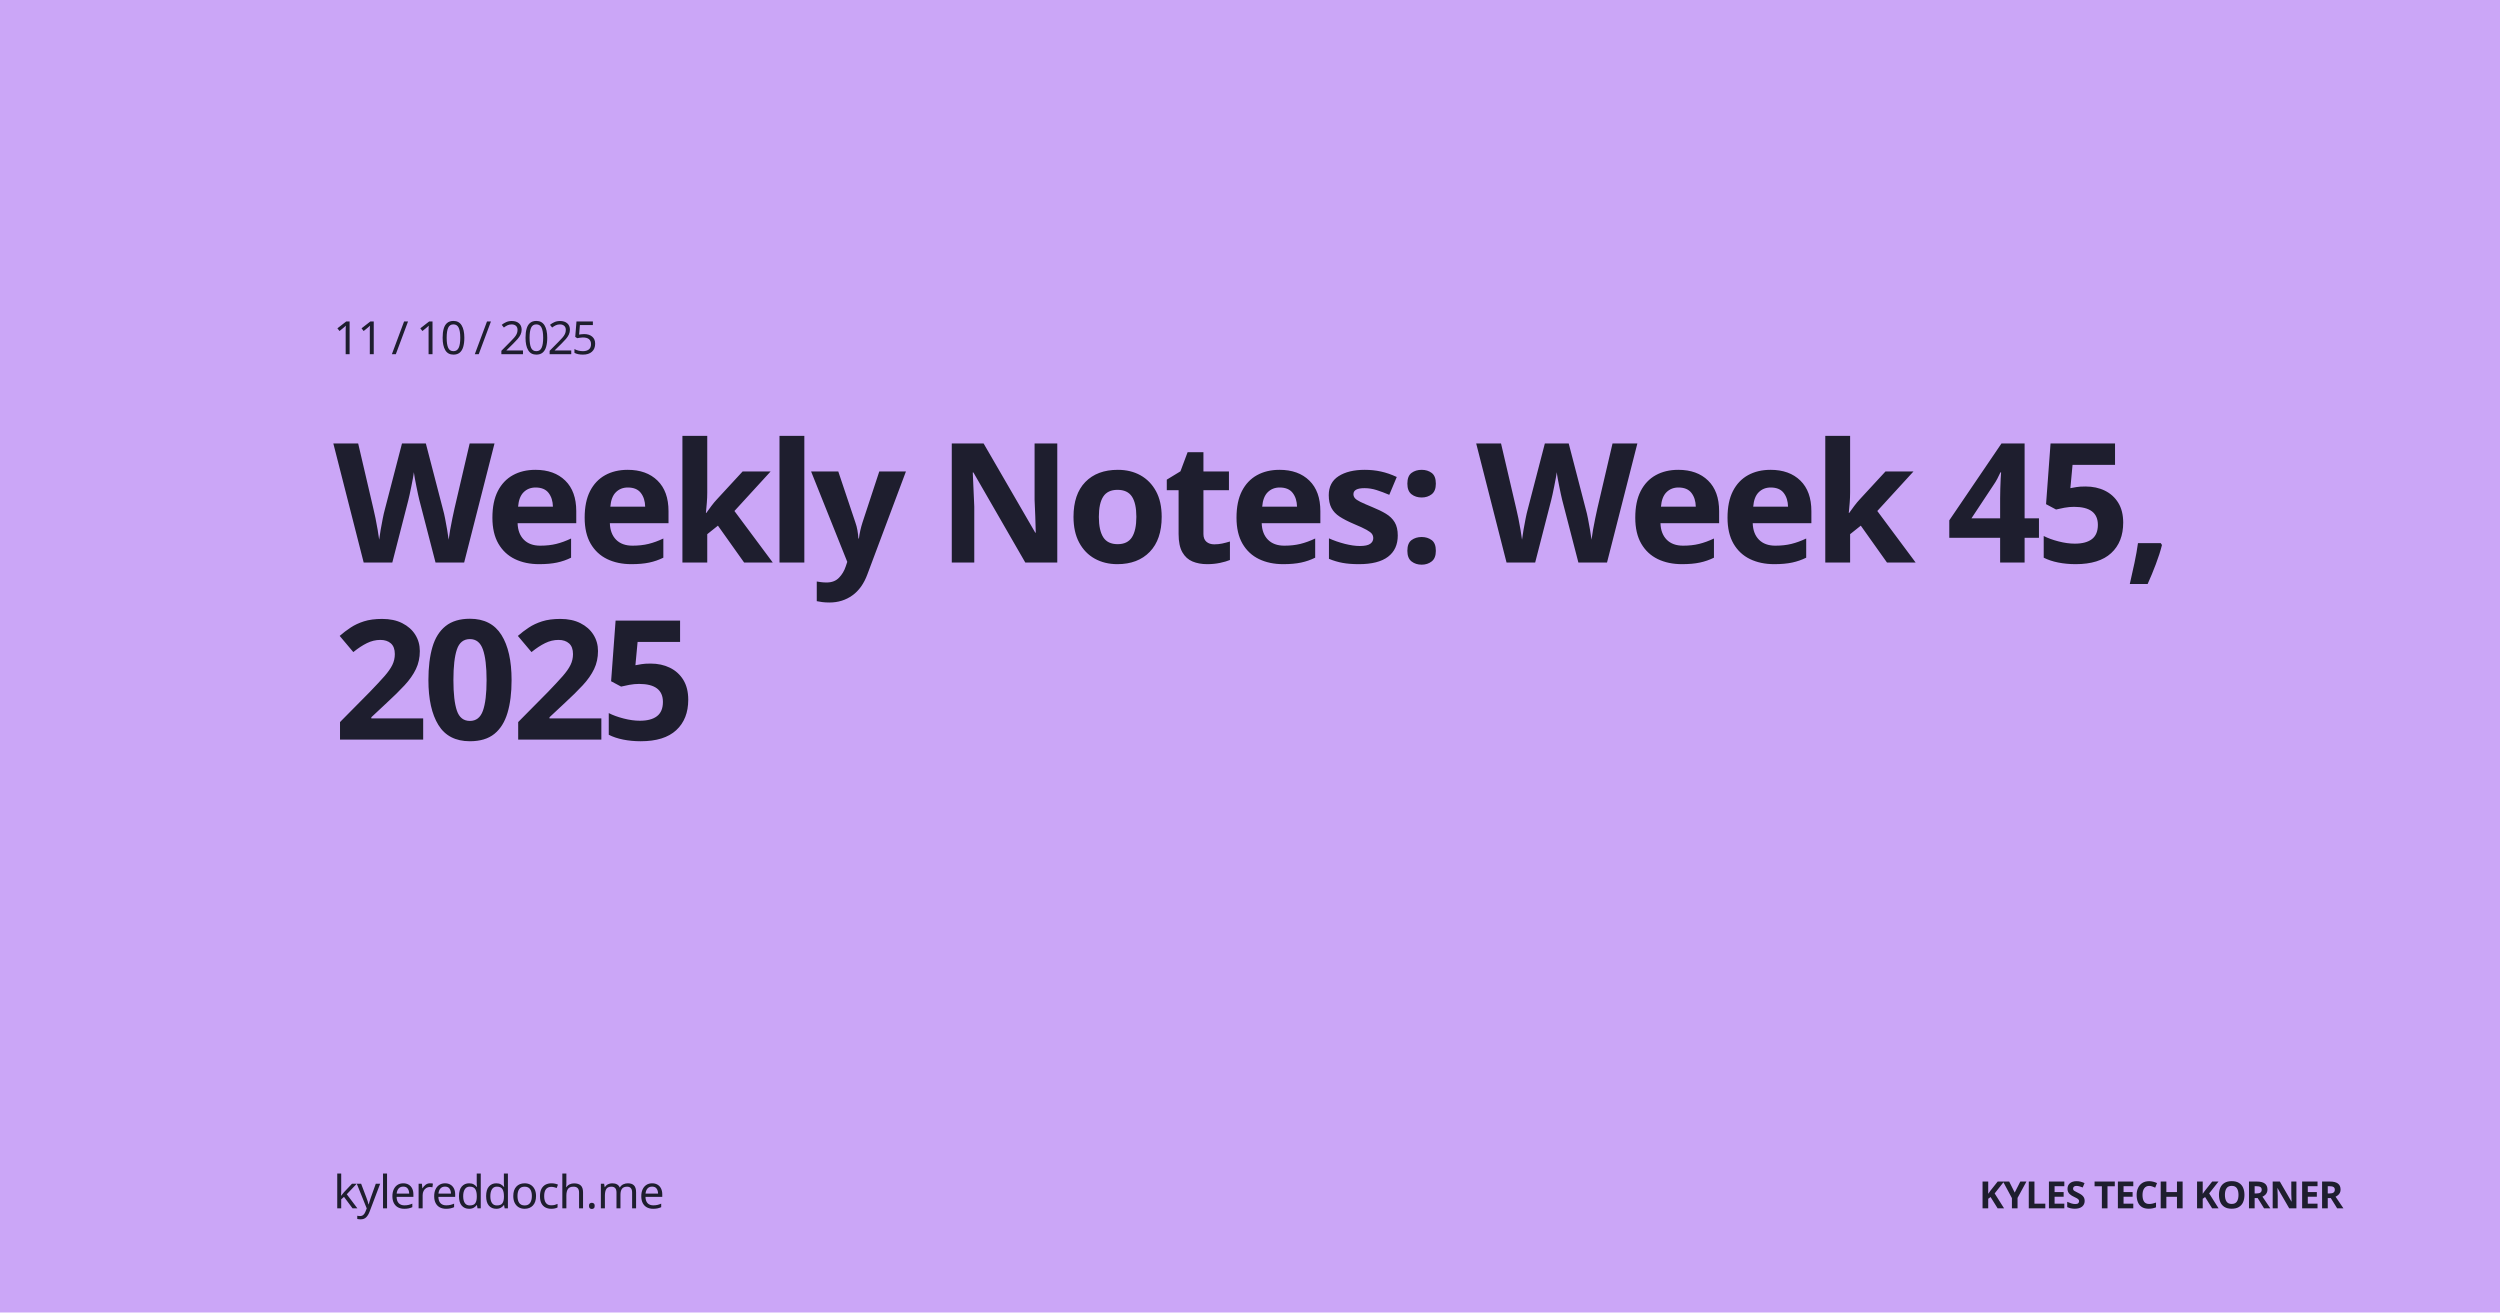
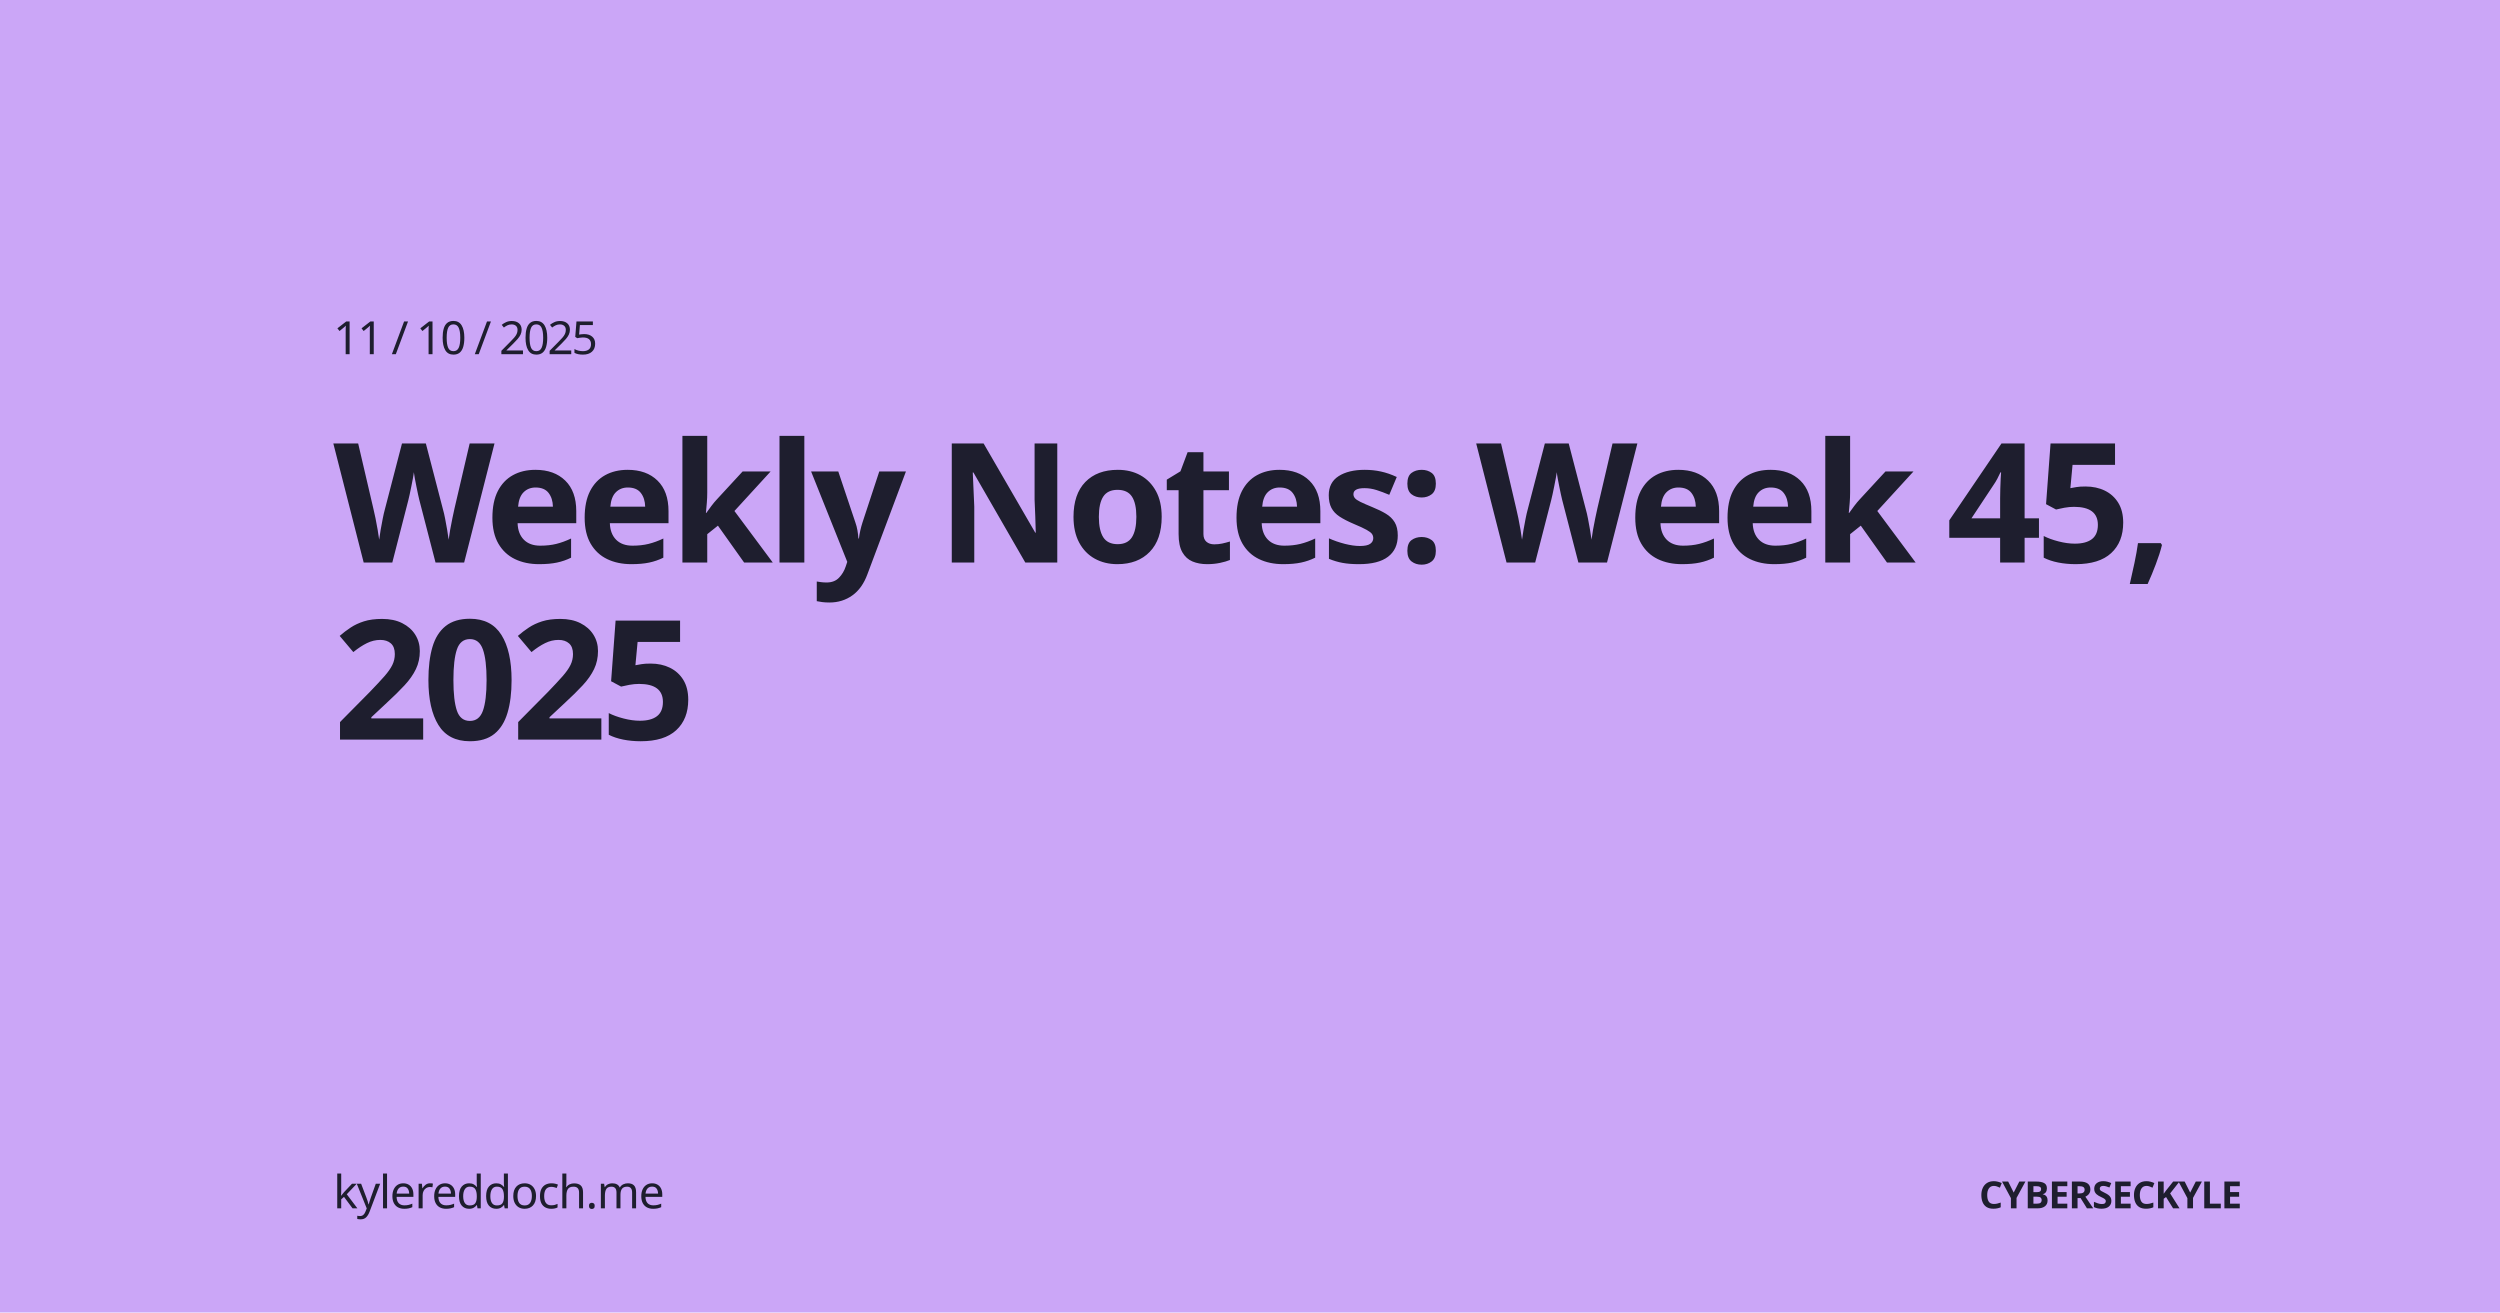
<svg xmlns="http://www.w3.org/2000/svg" width="1200" height="630" viewBox="0 0 1200 630" version="1.1">
  <rect id="bg" width="100%" height="100%" opacity="1" fill="#cba6f7" />
  <text font-family="'Atkinson Hyperlegible', Ubuntu, sans-serif" font-size="22" font-weight="500" fill="#1e1e2e" letter-spacing="-1">
    <tspan x="160" y="170">
      11 / 10 / 2025
    </tspan>
  </text>
  <text id="text" font-family="'Red Hat Display', Ubuntu, sans-serif" font-size="80" font-weight="900" fill="#1e1e2e" letter-spacing="-3">
    <tspan x="160" y="270"> Weekly Notes: Week 45, </tspan>
    <tspan x="160" y="355"> 2025 </tspan>
  </text>
  <text font-family="'Atkinson Hyperlegible', Ubuntu, sans-serif" font-size="22" font-weight="500" fill="#1e1e2e" letter-spacing="-0.5">
    <tspan x="160" y="580">kylereddoch.me</tspan>
  </text>
  <text font-family="'Red Hat Display', Ubuntu, sans-serif" font-size="18" font-weight="950" fill="#1e1e2e" letter-spacing="-0.5">
-     <tspan x="950" y="580">KYLES TECH KORNER</tspan>
+     <tspan x="950" y="580">CYBERSECKYLE</tspan>
  </text>
</svg>
